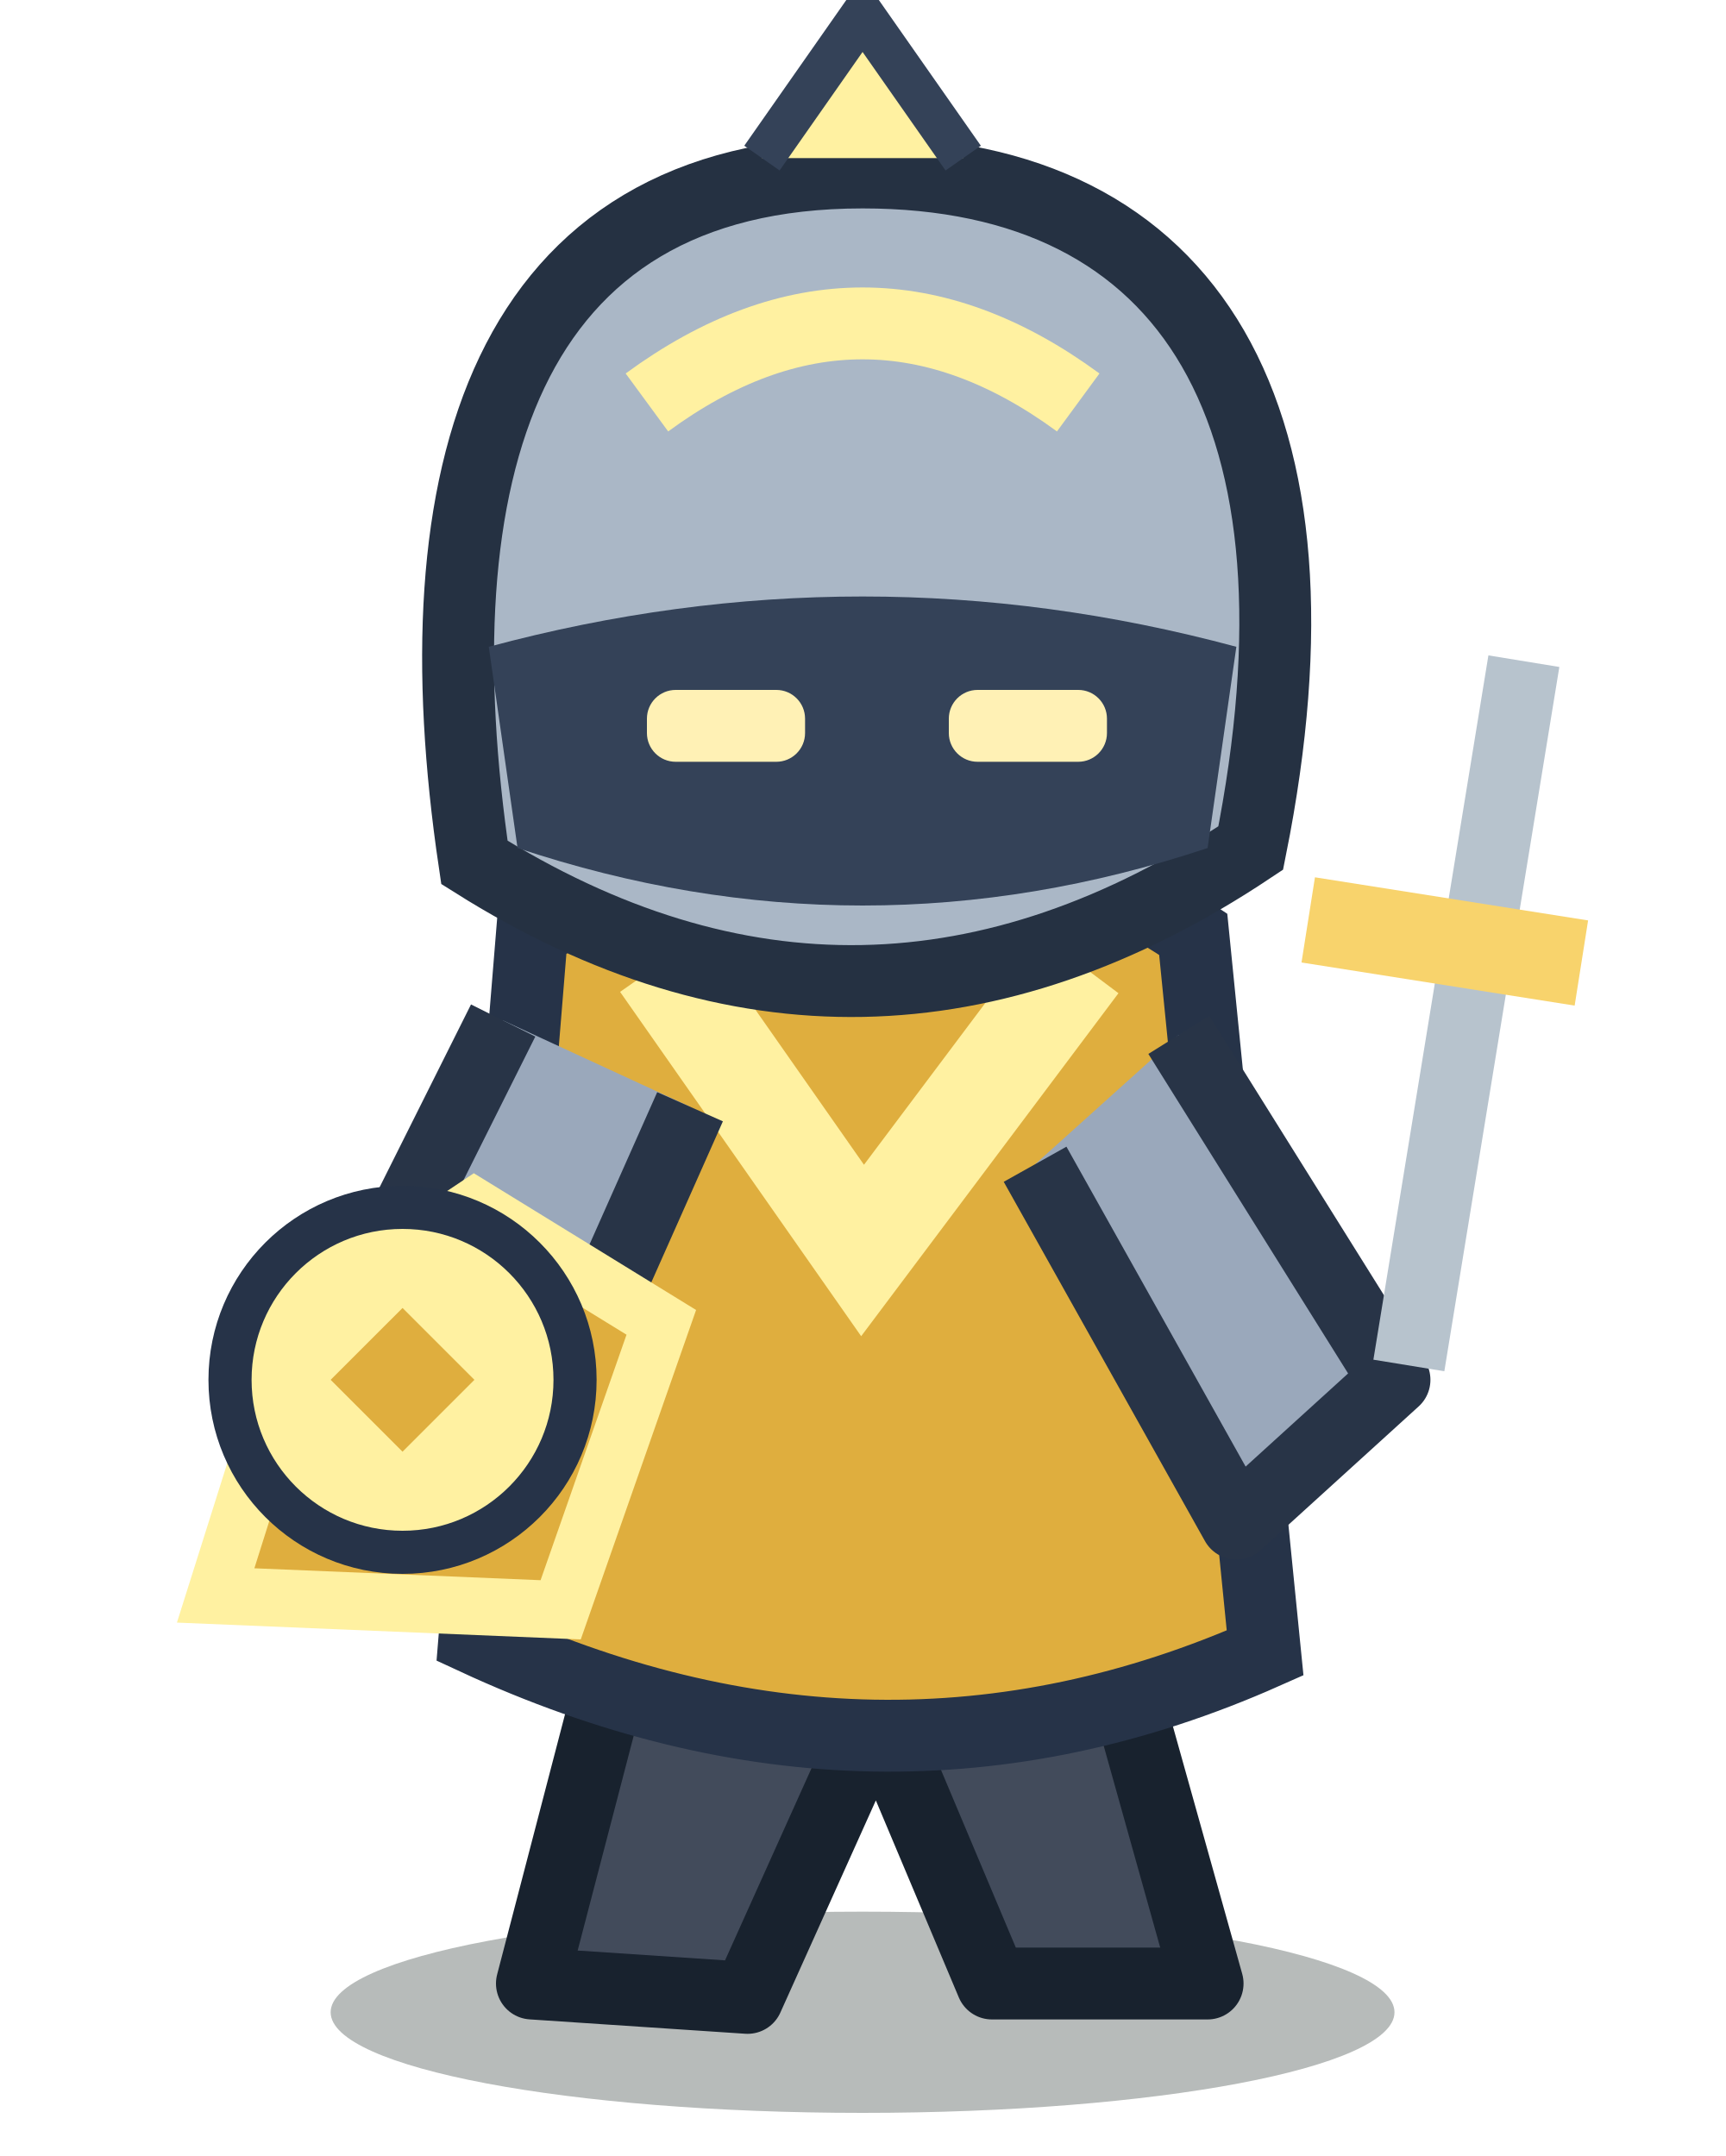
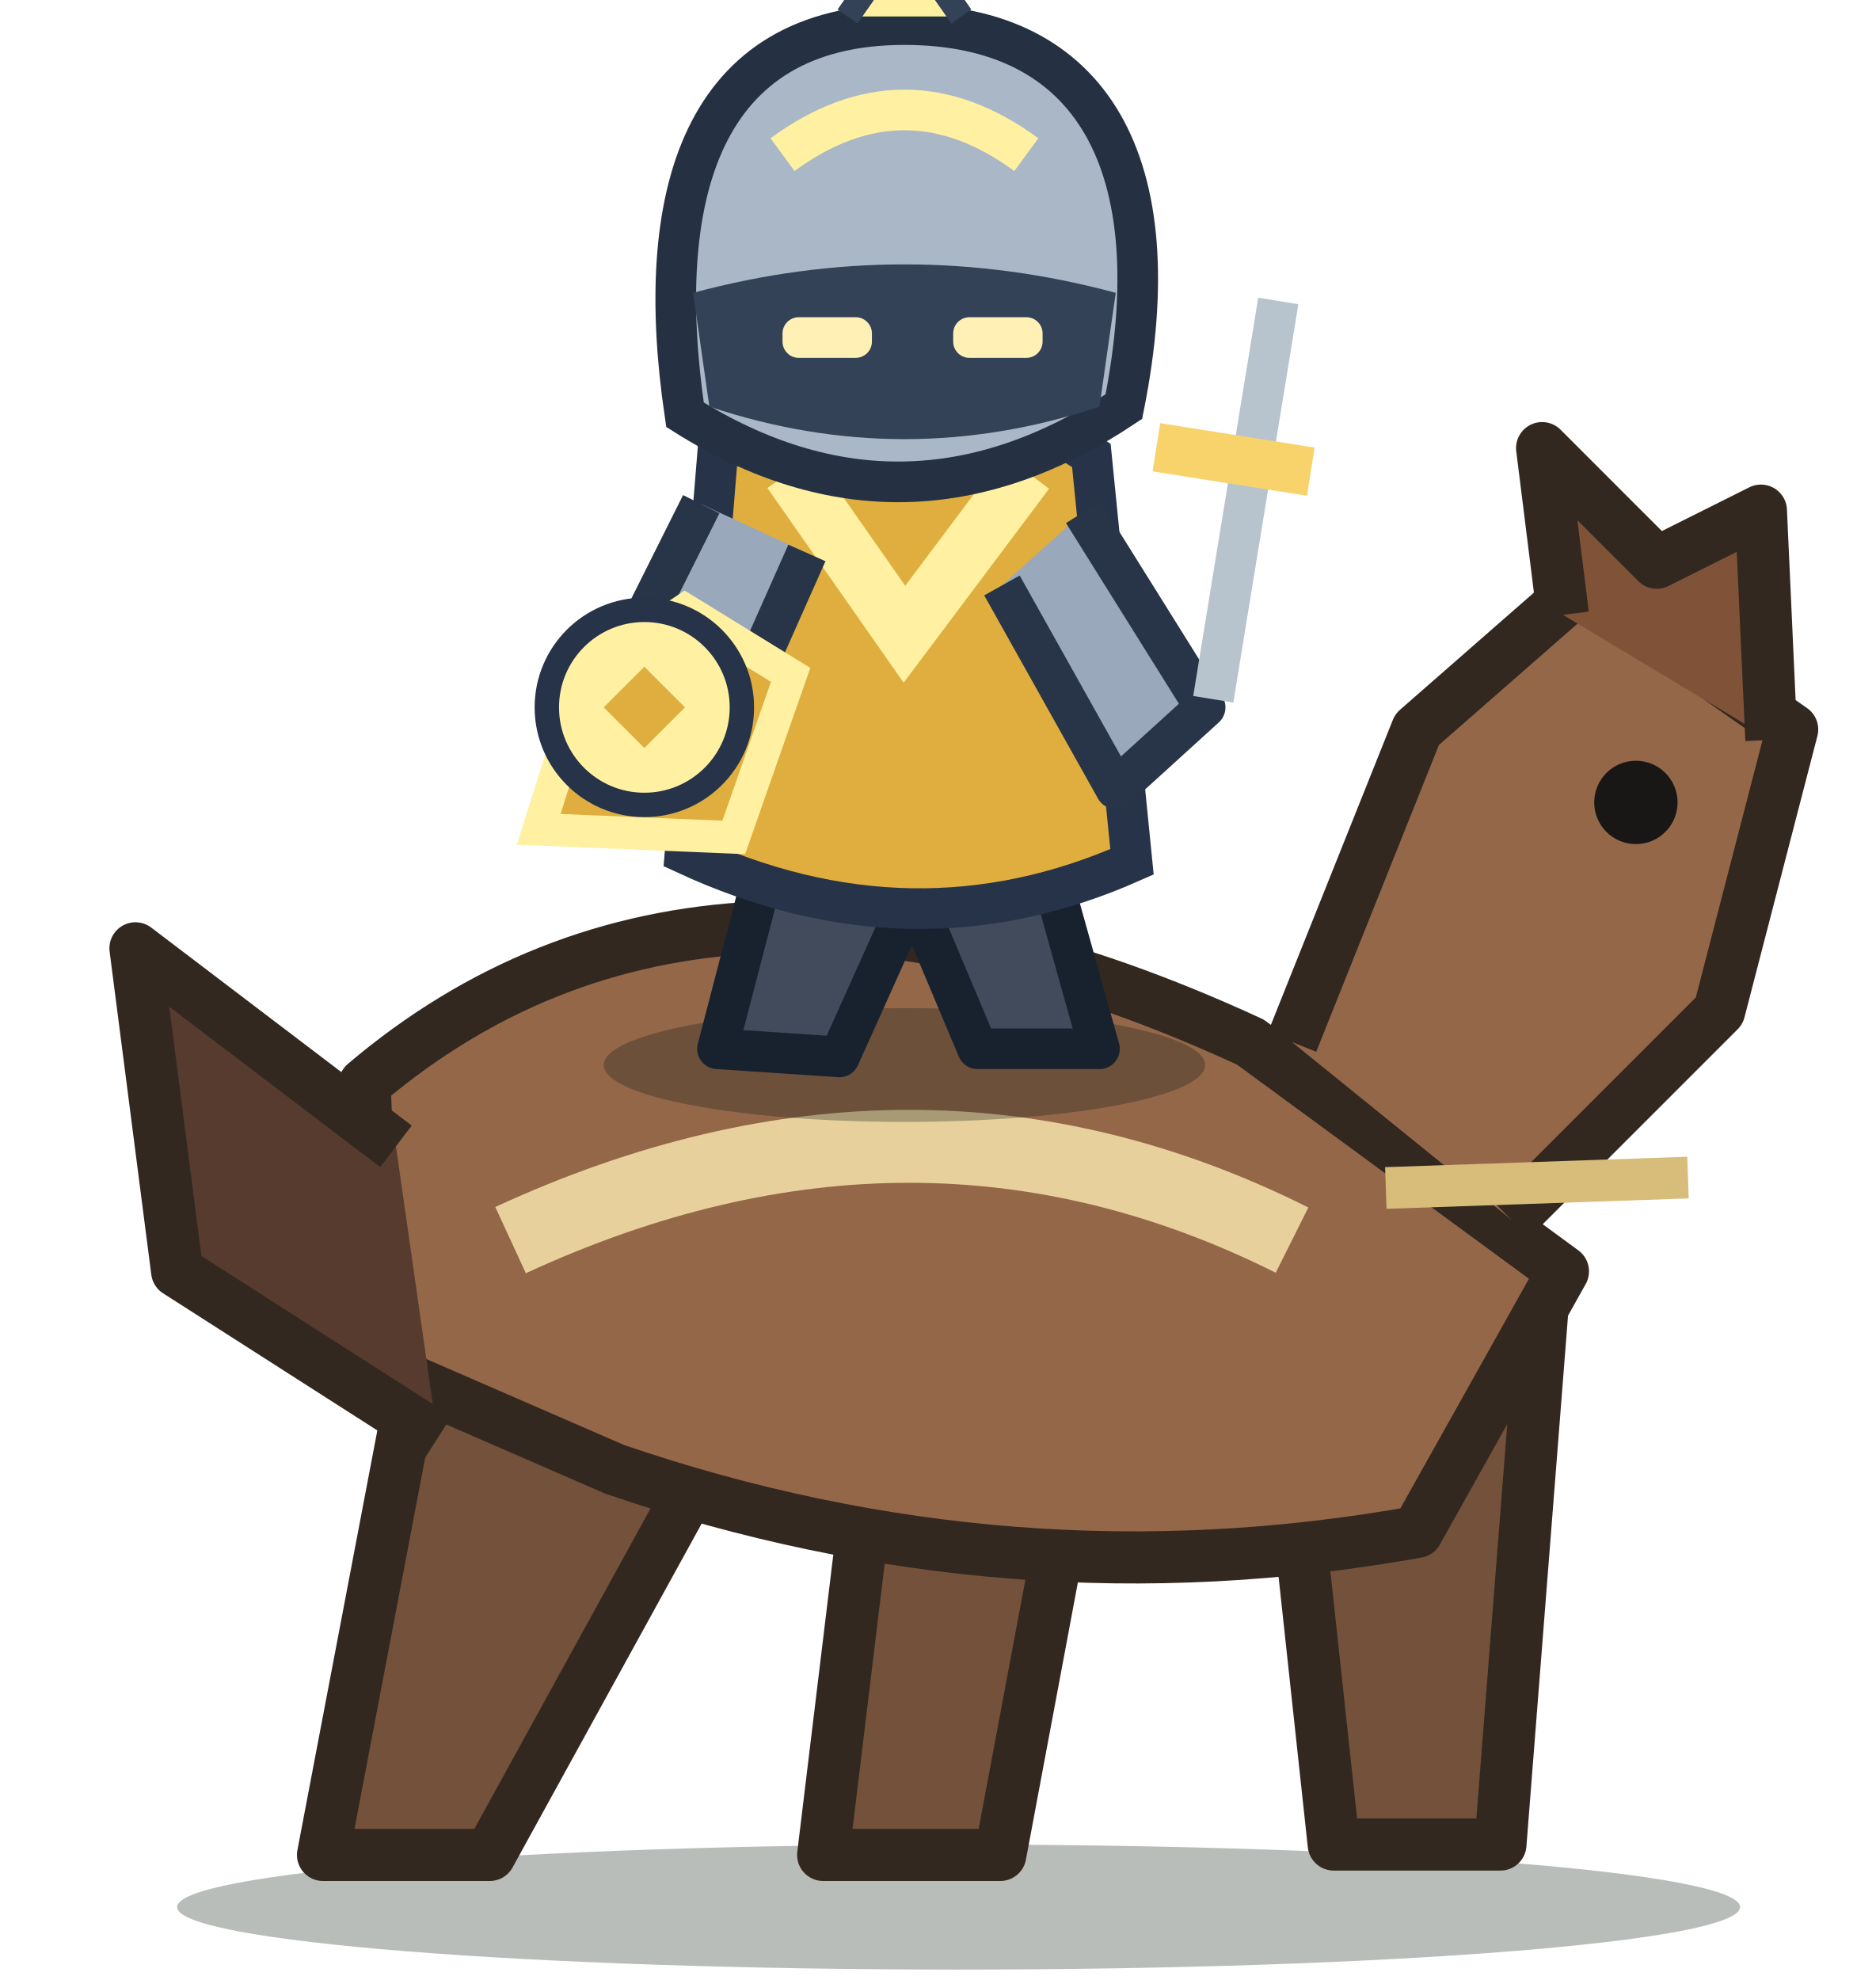
- <svg xmlns="http://www.w3.org/2000/svg" viewBox="0 0 120 150">
-   <ellipse cx="60" cy="140" rx="37" ry="7" fill="#0d1b16" opacity=".3" />
-   <path d="M43 115 37 138 52 139 61 119 69 138 84 138 77 113" fill="#424b5b" stroke="#18222e" stroke-width="5" stroke-linejoin="round" />
-   <path d="M37 65 Q59 49 83 65 L88 115 Q61 127 33 114Z" fill="#dfae3e" stroke="#263348" stroke-width="5" />
-   <path d="M46 67 60 87 75 67" fill="none" stroke="#fff1a1" stroke-width="7" />
-   <path d="M35 71 22 97 36 104 48 77M82 72 97 96 86 106 72 81" fill="#9aa8bb" stroke="#283447" stroke-width="5" stroke-linejoin="round" />
-   <path d="M21 92 15 111 39 112 46 92 33 84Z" fill="#dfae3e" stroke="#fff1a1" stroke-width="4" />
-   <path d="M98 95 106 46" stroke="#b7c3cd" stroke-width="5" />
-   <path d="M91 64 110 67" stroke="#f8d36c" stroke-width="6" />
-   <path d="M60 12 C35 12 29 33 33 60 Q60 77 87 59 C93 29 83 12 60 12Z" fill="#aab7c6" stroke="#253142" stroke-width="5" />
-   <path d="M34 45 Q60 38 86 45 L84 59 Q60 67 36 59Z" fill="#344258" />
-   <rect x="45" y="48" width="11" height="5" rx="2" fill="#fff1b5" />
-   <rect x="66" y="48" width="11" height="5" rx="2" fill="#fff1b5" />
-   <path d="M53 11 60 1 67 11" fill="#fff1a1" stroke="#344258" stroke-width="3" />
-   <path d="M45 28 Q60 17 75 28" fill="none" stroke="#fff1a1" stroke-width="5" />
-   <circle cx="28" cy="96" r="12" fill="#fff1a1" stroke="#263348" stroke-width="3" />
-   <path d="M23 96 28 91 33 96 28 101Z" fill="#dfae3e" />
+ <svg xmlns="http://www.w3.org/2000/svg" viewBox="0 0 180 190">
+   <ellipse cx="92" cy="183" rx="75" ry="6" fill="#142317" opacity=".3" />
+   <g stroke="#322820" stroke-width="5" stroke-linejoin="round">
+     <path d="M43 115 31 178 47 178 69 138 83 145 79 178 96 178 105 130 124 140 128 177 144 177 148 126" fill="#74513a" />
+     <path d="M35 104 Q68 76 120 100 L150 122 136 147 Q97 154 59 141 L36 131Z" fill="#946749" />
+     <path d="M124 100 136 70 152 56 172 70 165 97 145 117" fill="#946749" />
+     <path d="M150 59 148 43 159 54 169 49 170 71" fill="#805339" />
+     <path d="M38 110 13 91 17 122 42 138" fill="#573b2f" />
+   </g>
+   <circle cx="157" cy="77" r="4" fill="#181715" />
+   <path d="M133 114 162 113" stroke="#d8bc7a" stroke-width="4" />
+   <path d="M49 119 Q88 101 124 119" fill="none" stroke="#e8d09c" stroke-width="7" />
+   <g transform="translate(40,-7) scale(.78)">
+     <ellipse cx="60" cy="140" rx="37" ry="7" fill="#0d1b16" opacity=".3" />
+     <path d="M43 115 37 138 52 139 61 119 69 138 84 138 77 113" fill="#424b5b" stroke="#18222e" stroke-width="5" stroke-linejoin="round" />
+     <path d="M37 65 Q59 49 83 65 L88 115 Q61 127 33 114Z" fill="#dfae3e" stroke="#263348" stroke-width="5" />
+     <path d="M46 67 60 87 75 67" fill="none" stroke="#fff1a1" stroke-width="7" />
+     <path d="M35 71 22 97 36 104 48 77M82 72 97 96 86 106 72 81" fill="#9aa8bb" stroke="#283447" stroke-width="5" stroke-linejoin="round" />
+     <path d="M21 92 15 111 39 112 46 92 33 84Z" fill="#dfae3e" stroke="#fff1a1" stroke-width="4" />
+     <path d="M98 95 106 46" stroke="#b7c3cd" stroke-width="5" />
+     <path d="M91 64 110 67" stroke="#f8d36c" stroke-width="6" />
+     <path d="M60 12 C35 12 29 33 33 60 Q60 77 87 59 C93 29 83 12 60 12Z" fill="#aab7c6" stroke="#253142" stroke-width="5" />
+     <path d="M34 45 Q60 38 86 45 L84 59 Q60 67 36 59Z" fill="#344258" />
+     <rect x="45" y="48" width="11" height="5" rx="2" fill="#fff1b5" />
+     <rect x="66" y="48" width="11" height="5" rx="2" fill="#fff1b5" />
+     <path d="M53 11 60 1 67 11" fill="#fff1a1" stroke="#344258" stroke-width="3" />
+     <path d="M45 28 Q60 17 75 28" fill="none" stroke="#fff1a1" stroke-width="5" />
+     <circle cx="28" cy="96" r="12" fill="#fff1a1" stroke="#263348" stroke-width="3" />
+     <path d="M23 96 28 91 33 96 28 101Z" fill="#dfae3e" />
+   </g>
</svg>
